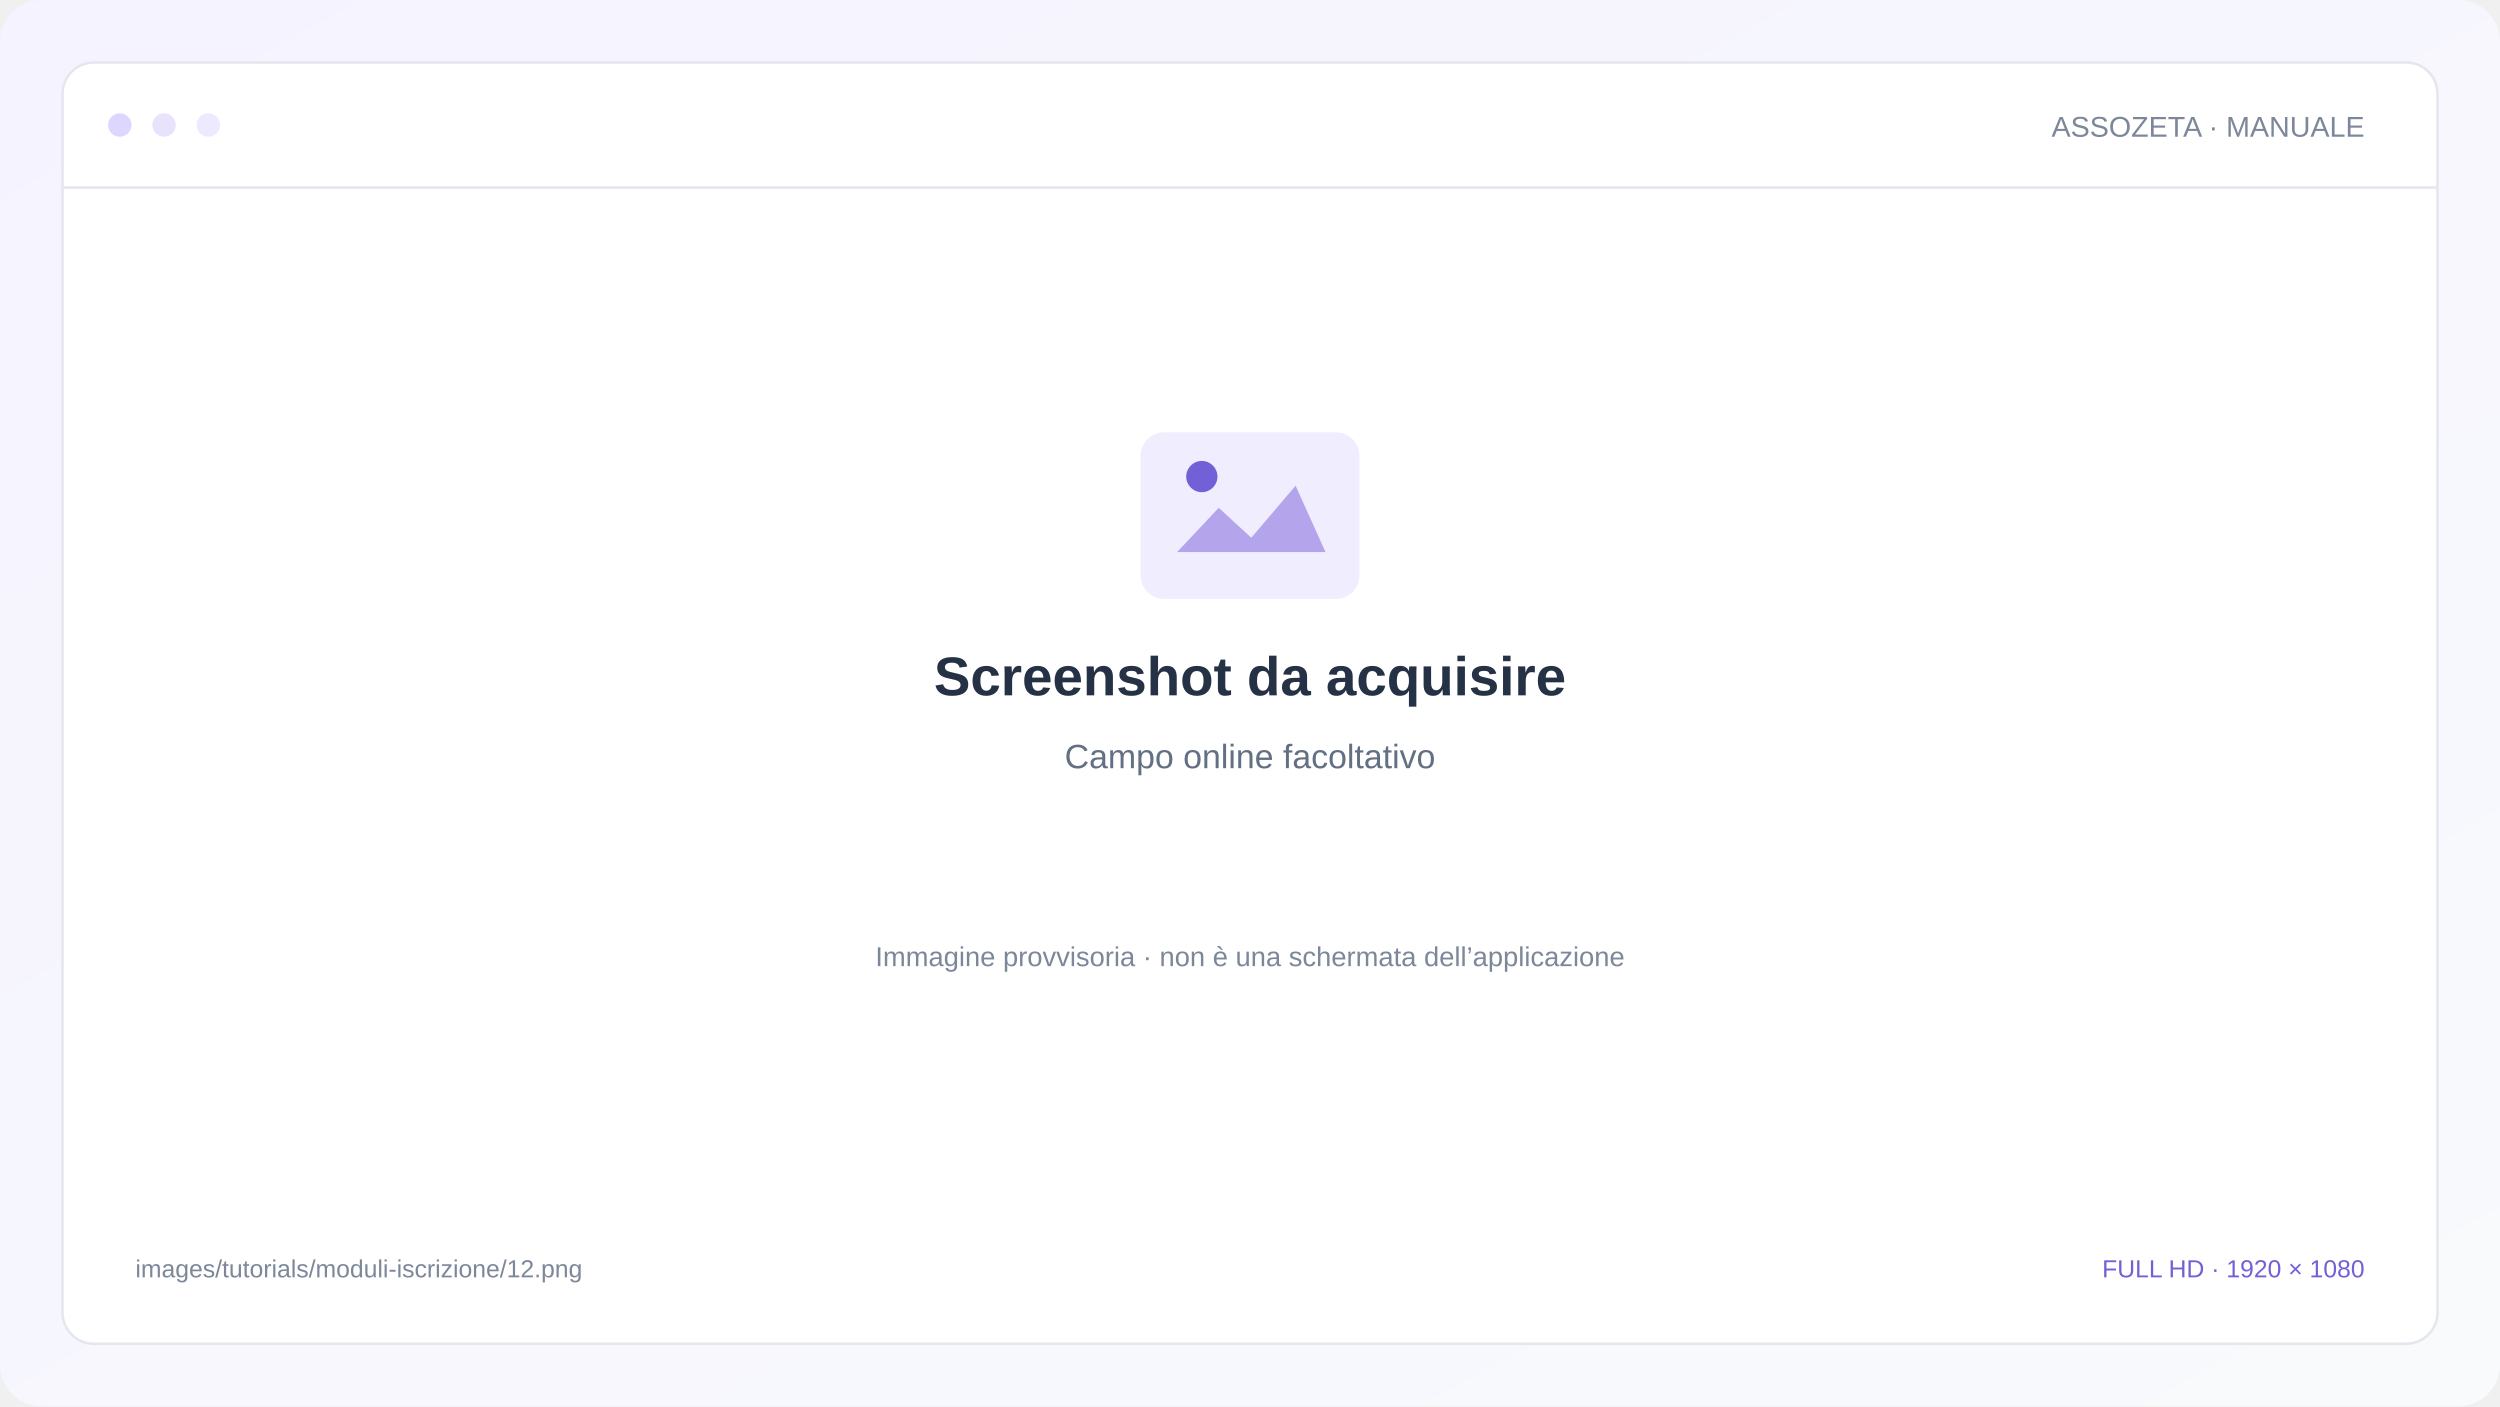
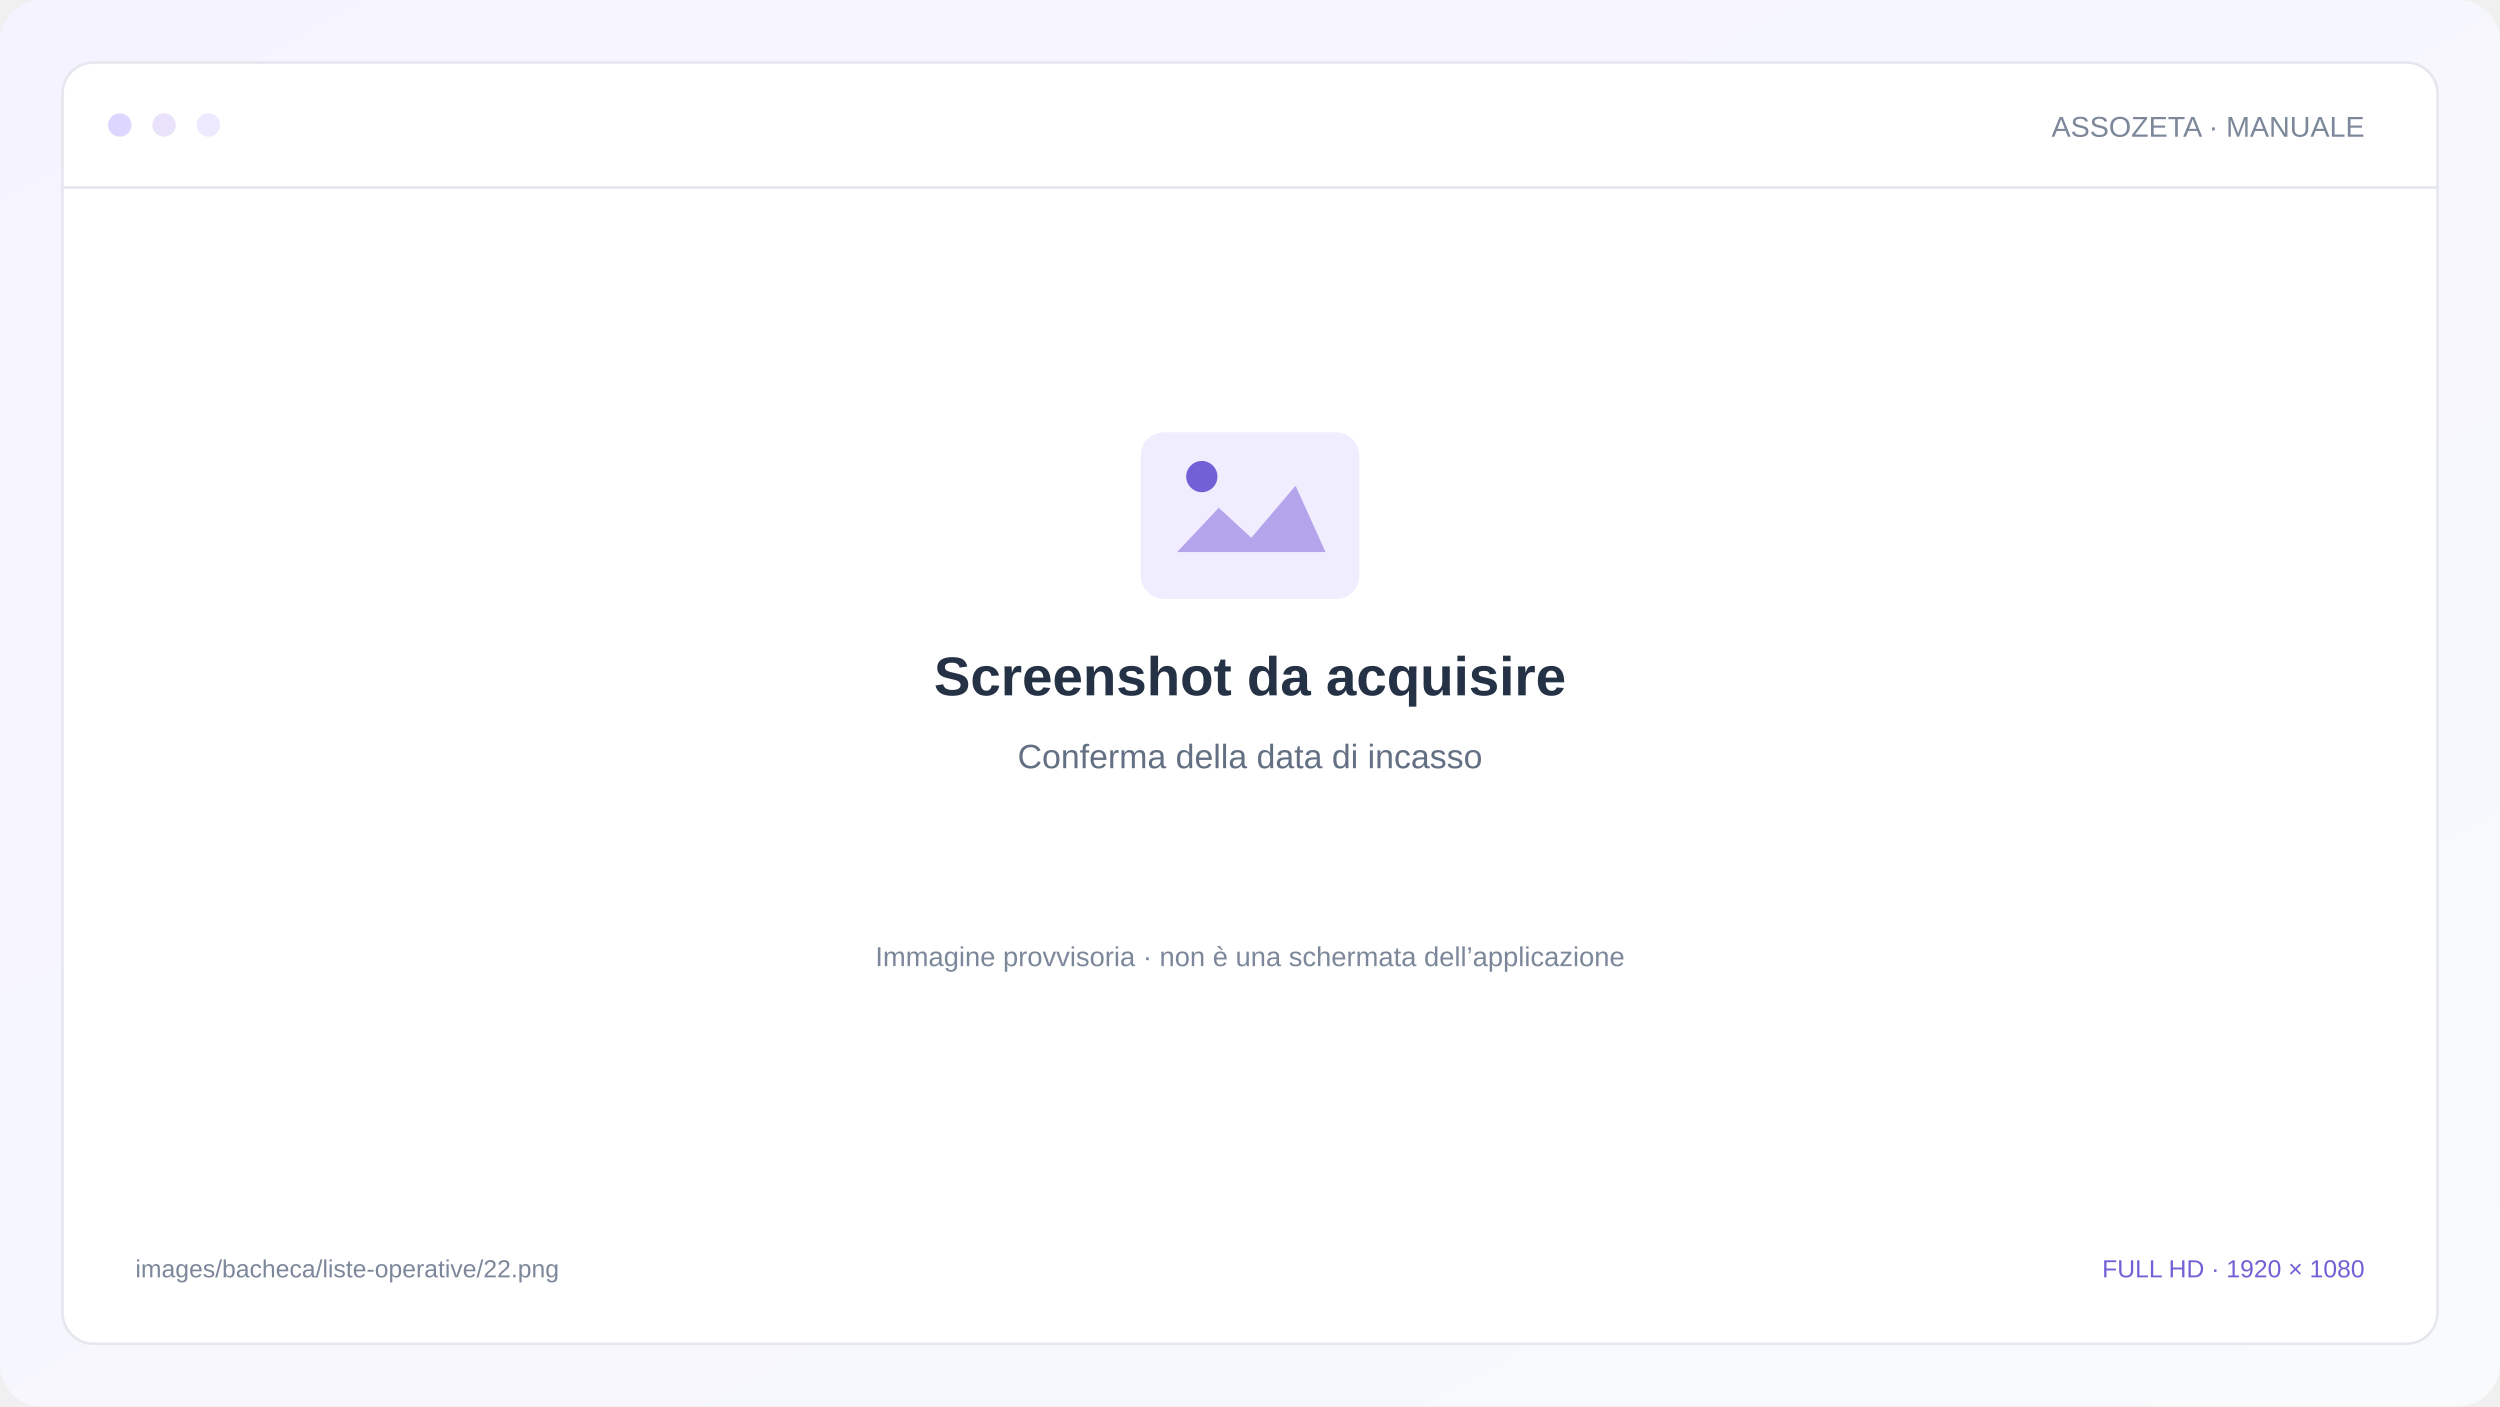
<svg xmlns="http://www.w3.org/2000/svg" width="1920" height="1080" viewBox="0 0 1920 1080" data-assozeta-manuale-placeholder="true" role="img" aria-labelledby="title description">
  <defs>
    <linearGradient id="surface" x2="1" y2="1">
      <stop stop-color="#f5f3ff" />
      <stop offset="1" stop-color="#f8fafc" />
    </linearGradient>
  </defs>
  <rect width="1920" height="1080" rx="32" fill="url(#surface)" />
  <rect x="48" y="48" width="1824" height="984" rx="24" fill="#fff" stroke="#e5e7ef" stroke-width="2" />
  <path d="M48 144H1872" stroke="#e5e7ef" stroke-width="2" />
  <circle cx="92" cy="96" r="9" fill="#ddd6fe" />
  <circle cx="126" cy="96" r="9" fill="#e8e3fa" />
  <circle cx="160" cy="96" r="9" fill="#ede9fe" />
  <text x="1816" y="105" text-anchor="end" font-family="Arial, sans-serif" font-size="22" fill="#7c879a">ASSOZETA · MANUALE</text>
  <rect x="876" y="332" width="168" height="128" rx="18" fill="#f0edff" />
  <path d="M904 424l32-34 25 23 34-40 23 51H904z" fill="#b4a4ec" />
  <circle cx="923" cy="366" r="12" fill="#7160d6" />
  <text x="960" y="534" text-anchor="middle" font-family="Arial, sans-serif" font-size="42" font-weight="700" fill="#253145">Screenshot da acquisire</text>
  <text x="960" y="590" text-anchor="middle" font-family="Arial, sans-serif" font-size="26" fill="#637083">
-     <tspan x="960" dy="0">Campo online facoltativo</tspan>
+     <tspan x="960" dy="0">Conferma della data di incasso</tspan>
  </text>
  <text x="960" y="742" text-anchor="middle" font-family="Arial, sans-serif" font-size="21" fill="#7c879a">Immagine provvisoria · non è una schermata dell’applicazione</text>
-   <text x="104" y="981" font-family="Arial, sans-serif" font-size="19" fill="#7c879a">images/tutorials/moduli-iscrizione/12.png</text>
+   <text x="104" y="981" font-family="Arial, sans-serif" font-size="19" fill="#7c879a">images/bacheca/liste-operative/22.png</text>
  <text x="1816" y="981" text-anchor="end" font-family="Arial, sans-serif" font-size="19" fill="#7160d6">FULL HD · 1920 × 1080</text>
</svg>
